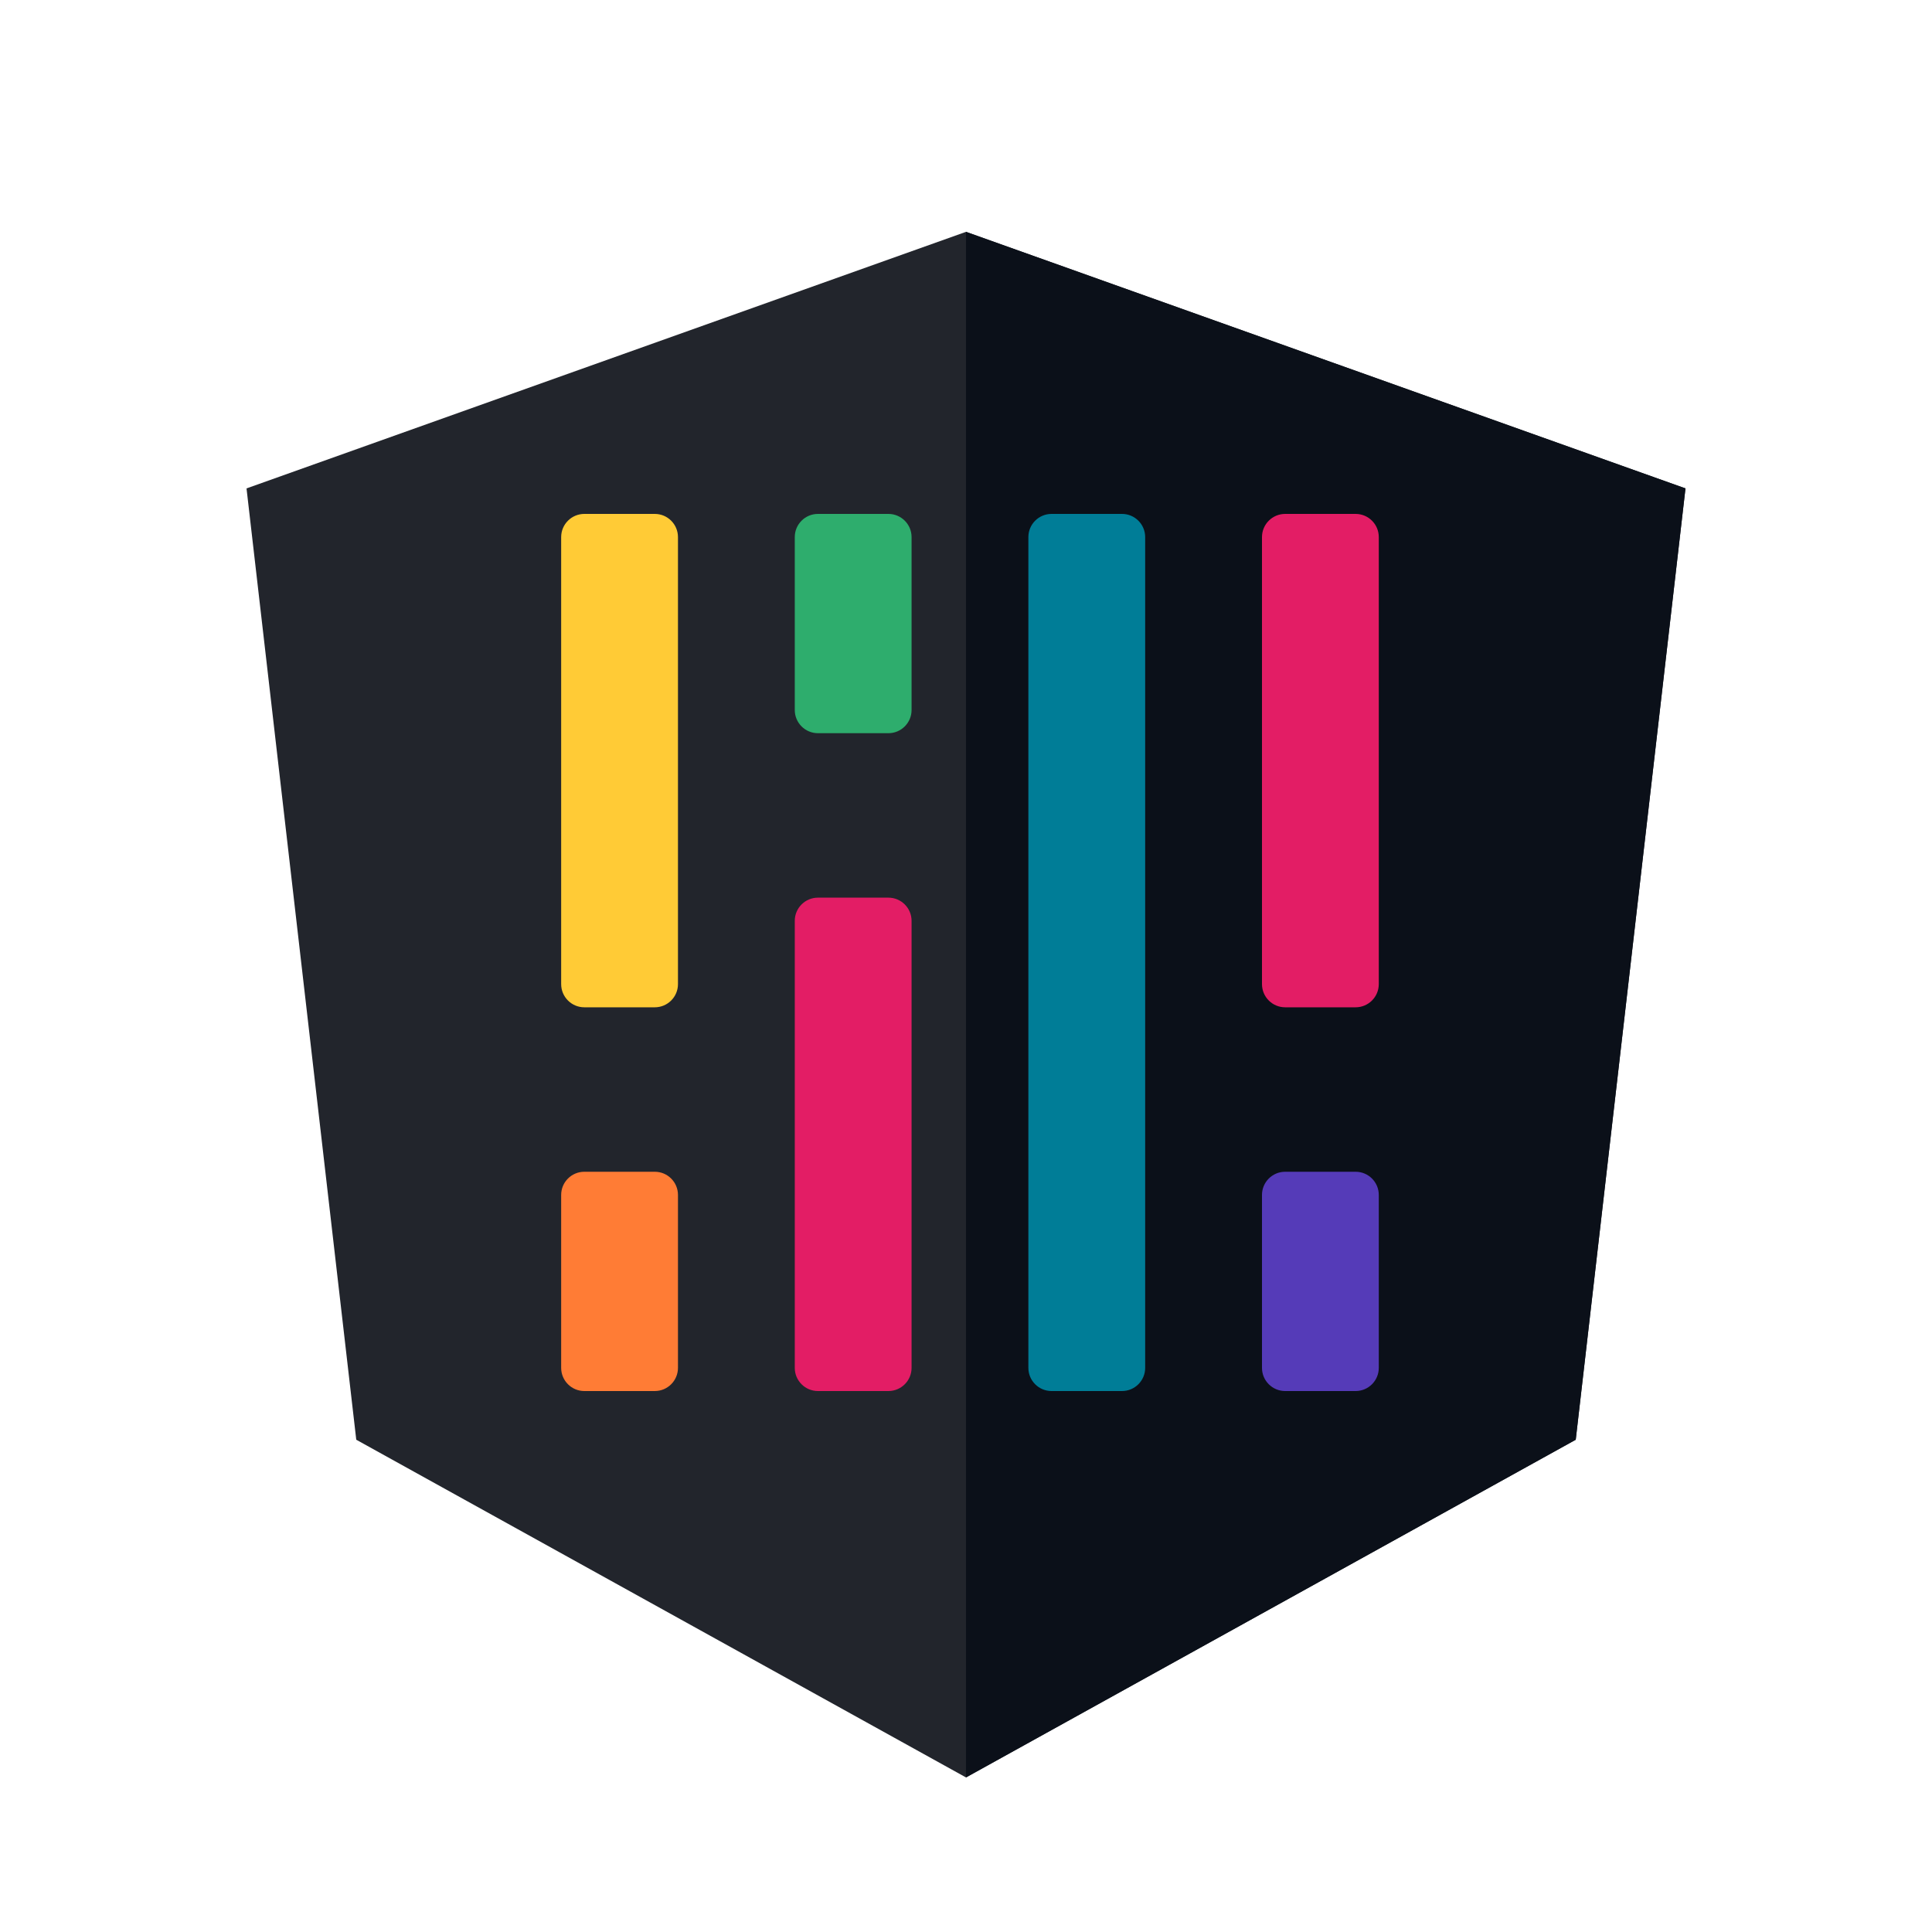
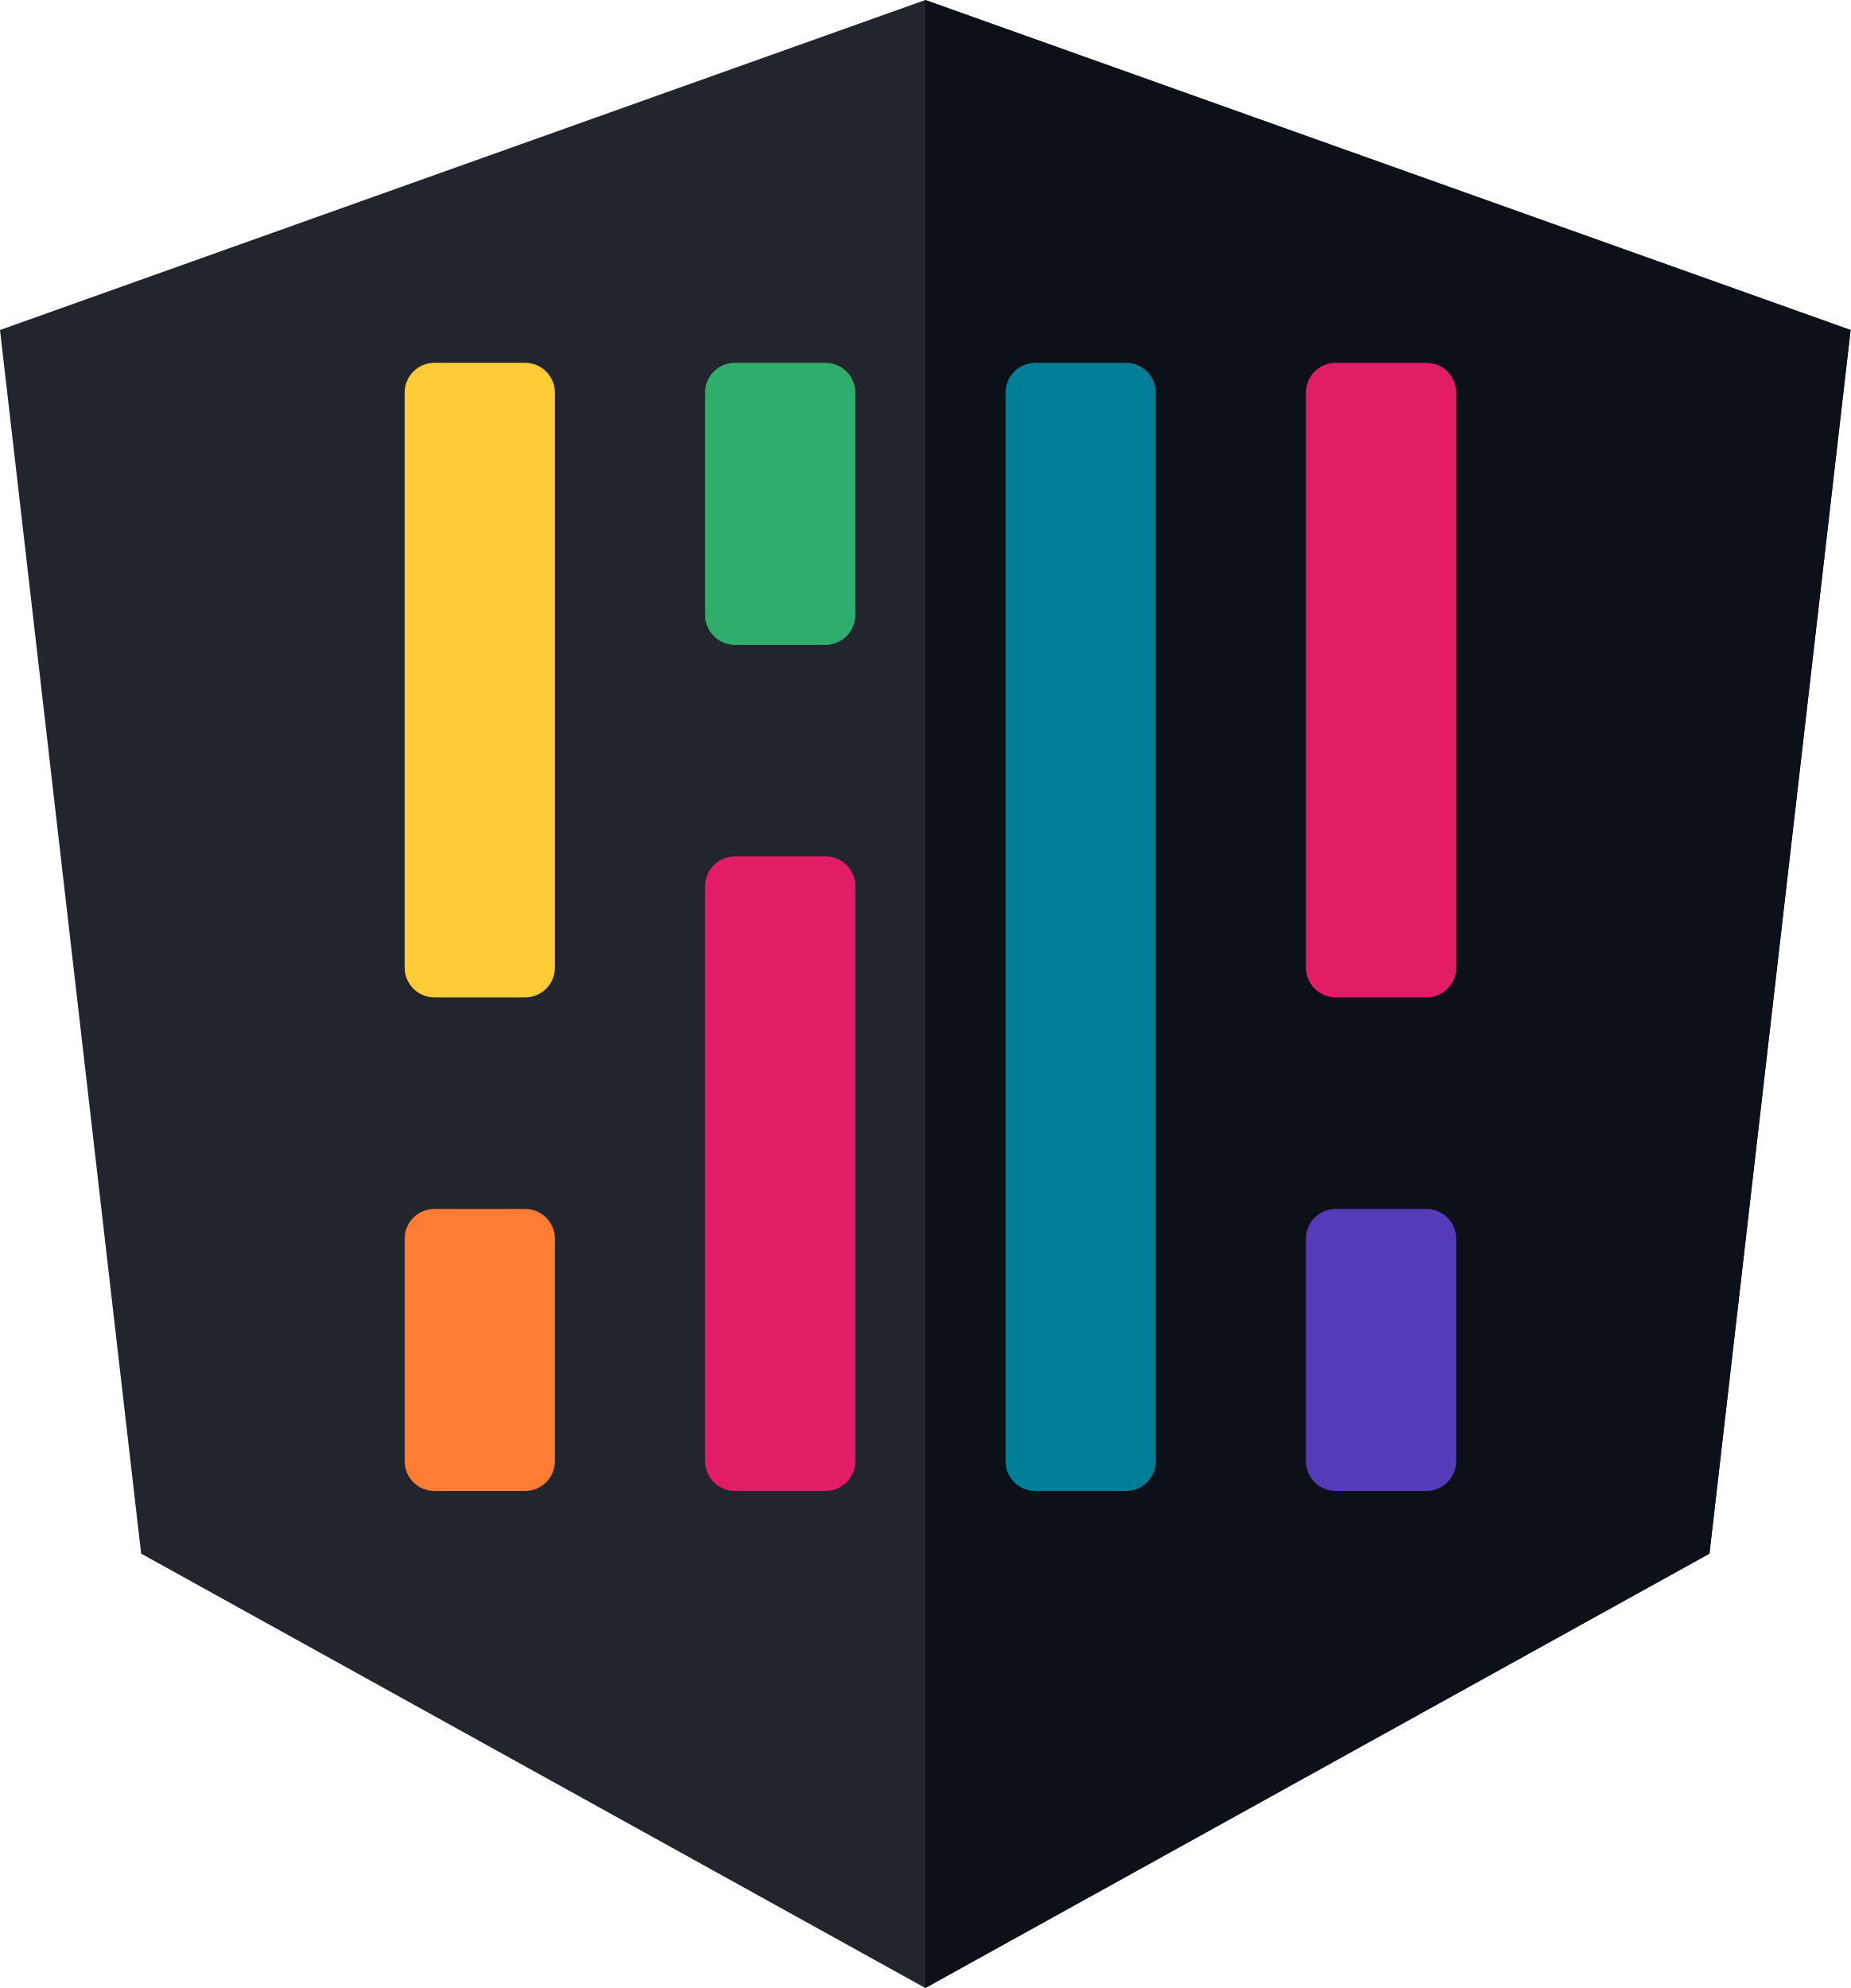
- <svg xmlns="http://www.w3.org/2000/svg" width="250" height="250">
+ <svg xmlns="http://www.w3.org/2000/svg" viewBox="31.9 30 186.2 200" width="186.2" height="200">
  <g>
-     <rect x="-1" y="-1" width="252" height="252" id="canvas_background" fill="none" />
-   </g>
-   <g>
-     <rect id="backgroundrect" width="100" height="100" x="0" y="0" fill="none" />
    <g id="svg_5" class="currentLayer">
      <path id="svg_1" fill="#22252C" d="m125,30l0,0l0,0l-93.1,33.2l14.2,123.1l78.9,43.7l0,0l0,0l78.9,-43.7l14.2,-123.1l-93.1,-33.2zm0,0l0,0" />
      <path id="svg_2" fill="#0b1019" d="m125,30l0,22.2l0,-0.1l0,101.3l0,0l0,76.6l0,0l78.9,-43.7l14.2,-123.1l-93.1,-33.2z" />
    </g>
-   </g>
-   <g>
-     <g stroke="null" id="svg_11">
-       <rect stroke="null" id="svg_3" rx="3" height="63.844" width="15.114" y="66.5" x="72.615" fill-rule="evenodd" fill="#FFCB36" />
-       <rect stroke="null" id="svg_4" rx="3" height="113.5" width="15.114" y="66.5" x="133.071" fill-rule="evenodd" fill="#007D97" />
-       <rect stroke="null" id="svg_6" rx="3" height="28.375" width="15.114" y="66.5" x="102.843" fill-rule="evenodd" fill="#2EAD6D" />
-       <rect stroke="null" id="svg_7" rx="3" height="63.844" width="15.114" y="116.156" x="102.843" fill-rule="evenodd" fill="#E31D65" />
-       <rect stroke="null" id="svg_8" rx="3" height="63.844" width="15.114" y="66.5" x="163.3" fill-rule="evenodd" fill="#E31D65" />
-       <rect stroke="null" id="svg_9" rx="3" height="28.375" width="15.114" y="151.625" x="72.615" fill-rule="evenodd" fill="#FF7C35" />
-       <rect stroke="null" id="svg_10" rx="3" height="28.375" width="15.114" y="151.625" x="163.3" fill-rule="evenodd" fill="#553BB8" />
+     <g style="">
+       <g stroke="null" id="svg_11">
+         <rect stroke="null" id="svg_3" rx="3" height="63.844" width="15.114" y="66.5" x="72.615" fill-rule="evenodd" fill="#FFCB36" />
+         <rect stroke="null" id="svg_4" rx="3" height="113.5" width="15.114" y="66.5" x="133.071" fill-rule="evenodd" fill="#007D97" />
+         <rect stroke="null" id="svg_6" rx="3" height="28.375" width="15.114" y="66.5" x="102.843" fill-rule="evenodd" fill="#2EAD6D" />
+         <rect stroke="null" id="svg_7" rx="3" height="63.844" width="15.114" y="116.156" x="102.843" fill-rule="evenodd" fill="#E31D65" />
+         <rect stroke="null" id="svg_8" rx="3" height="63.844" width="15.114" y="66.5" x="163.3" fill-rule="evenodd" fill="#E31D65" />
+         <rect stroke="null" id="svg_9" rx="3" height="28.375" width="15.114" y="151.625" x="72.615" fill-rule="evenodd" fill="#FF7C35" />
+         <rect stroke="null" id="svg_10" rx="3" height="28.375" width="15.114" y="151.625" x="163.3" fill-rule="evenodd" fill="#553BB8" />
+       </g>
    </g>
  </g>
</svg>
